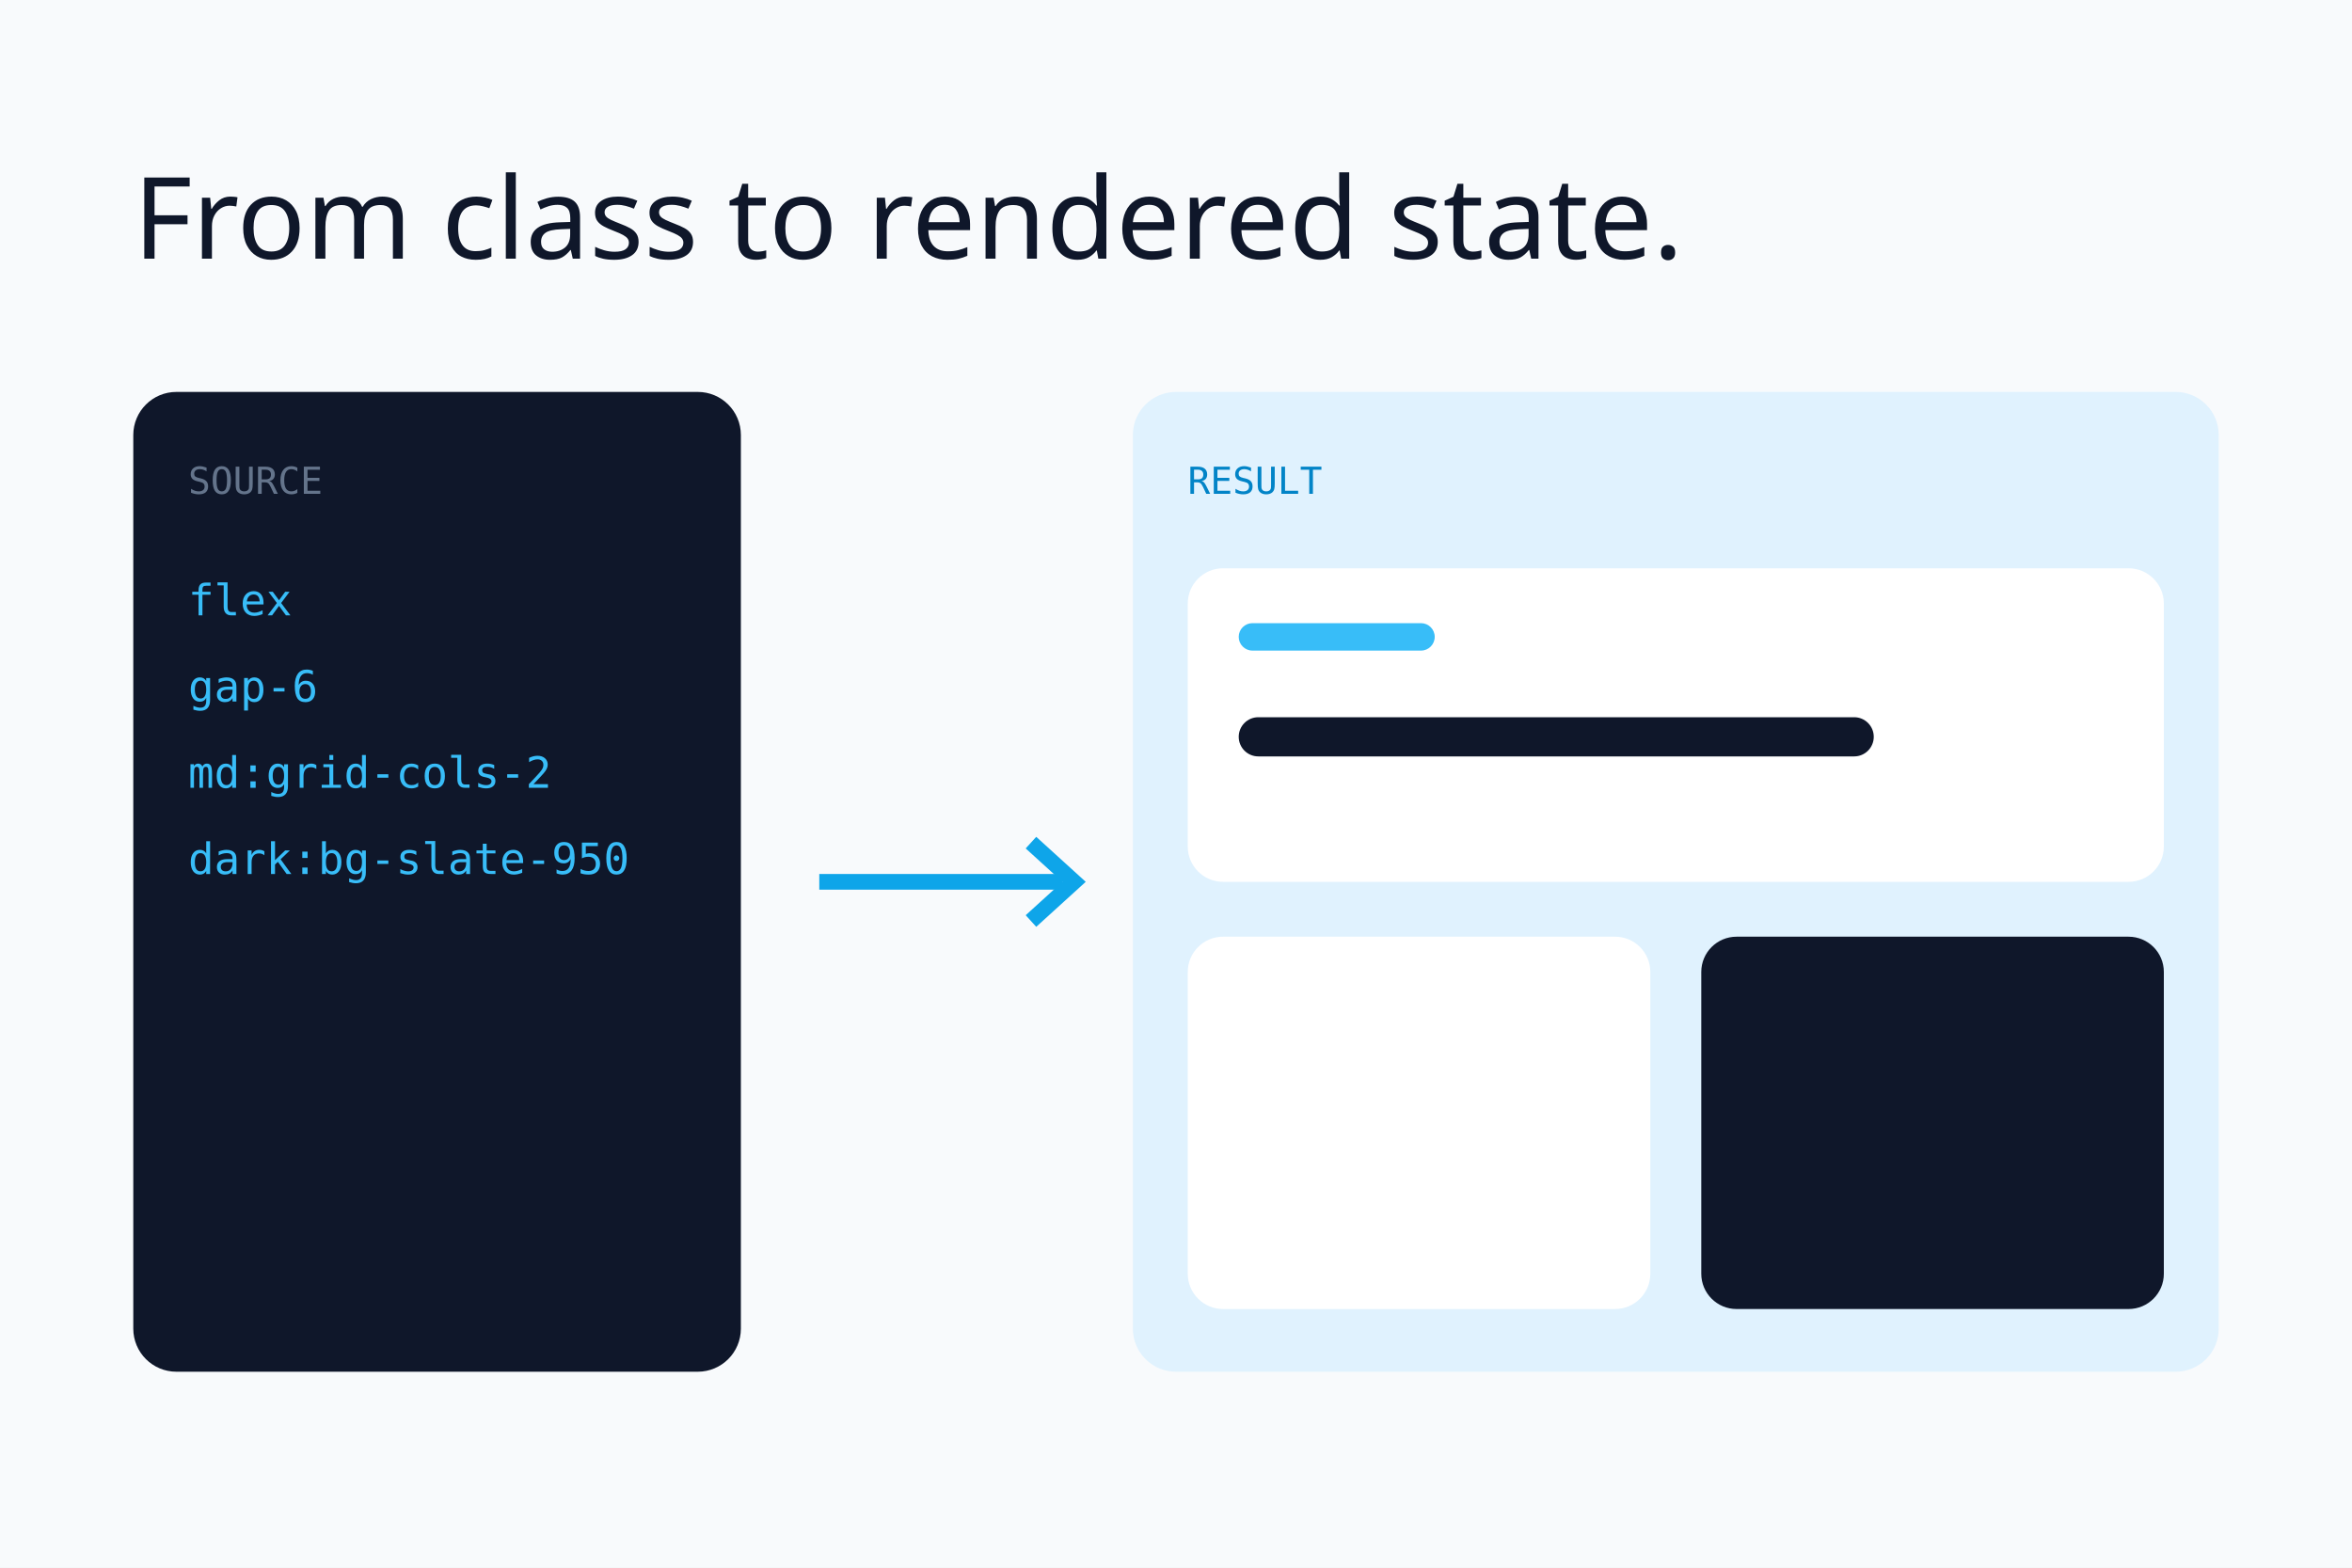
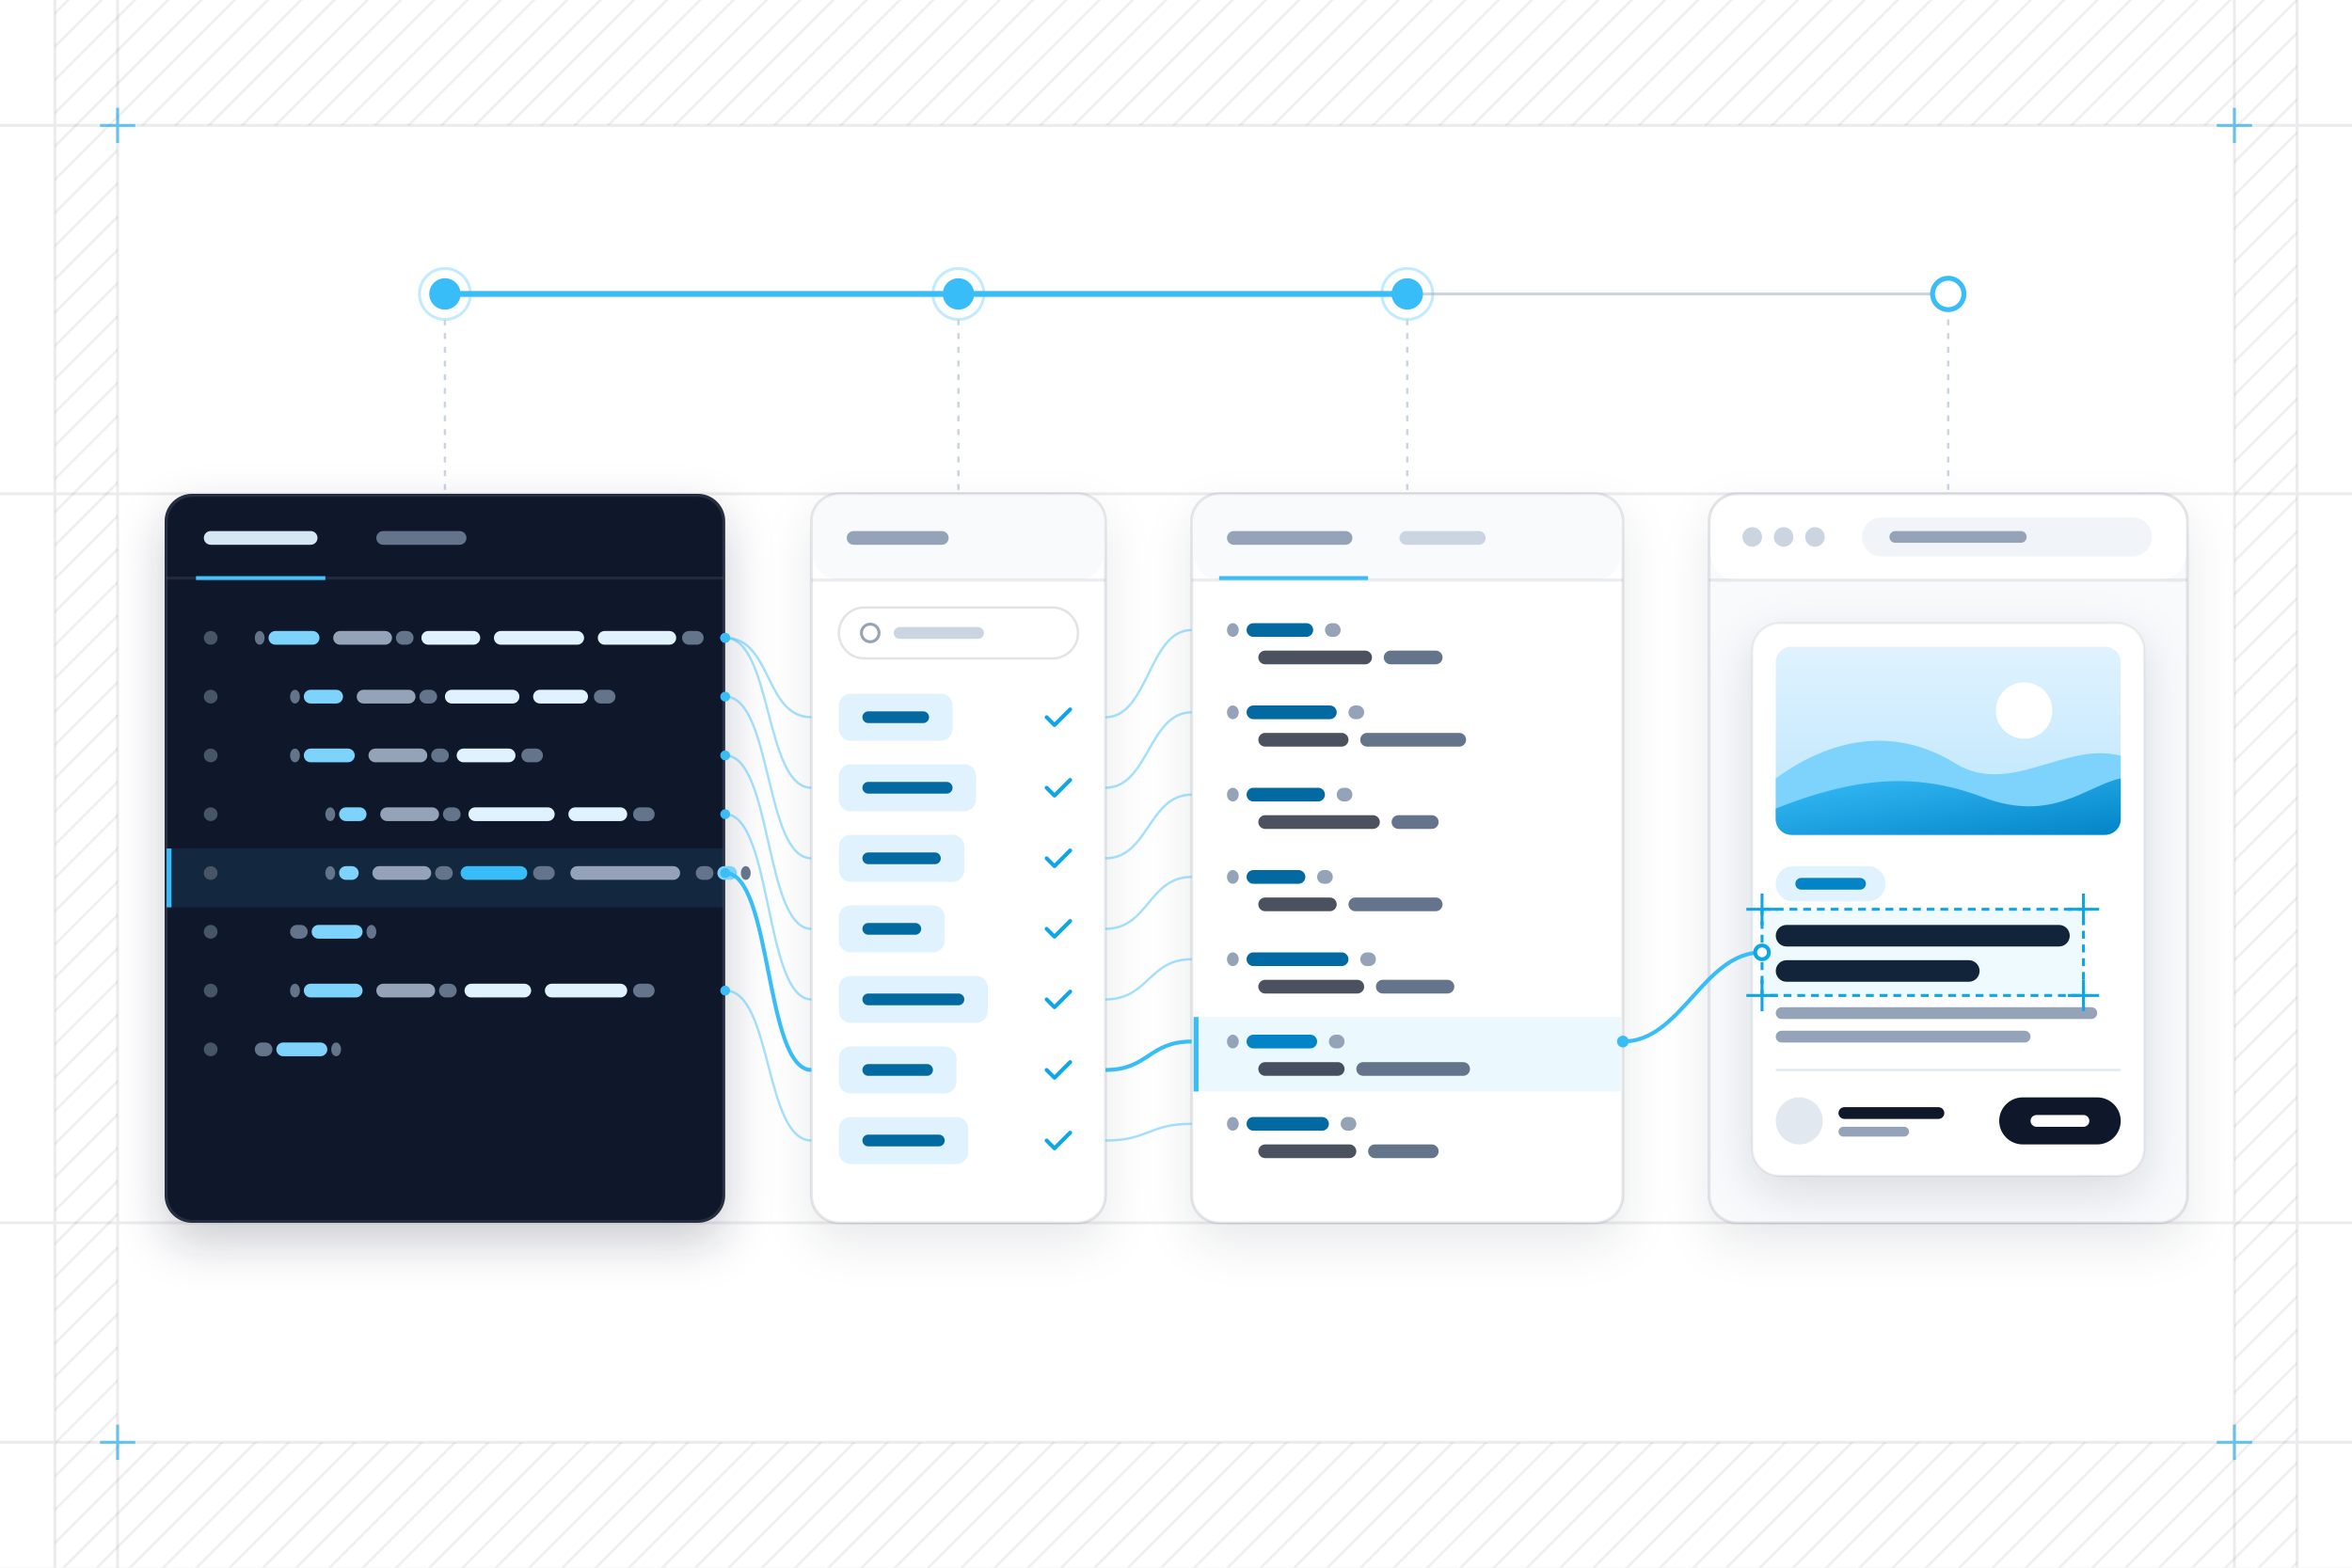
<svg xmlns="http://www.w3.org/2000/svg" viewBox="0 0 1200 800">
-   <rect width="1200" height="800" fill="#f8fafc" />
-   <g transform="translate(68 90)">
-     <text x="0" y="42" font-family="ui-sans-serif, sans-serif" font-size="58" font-weight="500" fill="#0f172a">From class to rendered state.</text>
-     <g transform="translate(0 110)">
-       <rect width="310" height="500" rx="22" fill="#0f172a" />
-       <text x="28" y="52" font-family="ui-monospace, monospace" font-size="19" fill="#64748b">SOURCE</text>
-       <text x="28" y="114" font-family="ui-monospace, monospace" font-size="22" fill="#38bdf8">flex</text>
-       <text x="28" y="158" font-family="ui-monospace, monospace" font-size="22" fill="#38bdf8">gap-6</text>
-       <text x="28" y="202" font-family="ui-monospace, monospace" font-size="22" fill="#38bdf8">md:grid-cols-2</text>
-       <text x="28" y="246" font-family="ui-monospace, monospace" font-size="22" fill="#38bdf8">dark:bg-slate-950</text>
-     </g>
-     <path d="M350 360H474" stroke="#0ea5e9" stroke-width="8" />
-     <path d="m458 340 22 20-22 20" fill="none" stroke="#0ea5e9" stroke-width="8" />
-     <g transform="translate(510 110)">
-       <rect width="554" height="500" rx="22" fill="#e0f2fe" />
-       <text x="28" y="52" font-family="ui-monospace, monospace" font-size="19" fill="#0284c7">RESULT</text>
-       <rect x="28" y="90" width="498" height="160" rx="18" fill="#ffffff" />
-       <rect x="54" y="118" width="100" height="14" rx="7" fill="#38bdf8" />
-       <rect x="54" y="166" width="324" height="20" rx="10" fill="#0f172a" />
-       <rect x="28" y="278" width="236" height="190" rx="18" fill="#ffffff" />
-       <rect x="290" y="278" width="236" height="190" rx="18" fill="#0f172a" />
-     </g>
-   </g>
+   <defs>
+     <pattern id="ht" width="12" height="12" patternUnits="userSpaceOnUse" patternTransform="rotate(45)">
+       <rect width="1.2" height="12" fill="#0F172A" fill-opacity="0.07" />
+     </pattern>
+     <filter id="sh" filterUnits="userSpaceOnUse" x="0" y="0" width="1200" height="800">
+       <feGaussianBlur stdDeviation="12" />
+     </filter>
+     <linearGradient id="imgSky" x1="0" y1="0" x2="0" y2="1">
+       <stop stop-color="#E0F2FE" />
+       <stop offset="1" stop-color="#BAE6FD" />
+     </linearGradient>
+     <linearGradient id="imgHill" x1="0" y1="0" x2="1" y2="1">
+       <stop stop-color="#38BDF8" />
+       <stop offset="1" stop-color="#0284C7" />
+     </linearGradient>
+   </defs>
+   <rect x="0" y="0" width="1200" height="800" fill="#FFFFFF" />
+   <g fill="url(#ht)">
+     <rect x="28" y="0" width="32" height="800" />
+     <rect x="1140" y="0" width="32" height="800" />
+     <rect x="60" y="0" width="1080" height="64" />
+     <rect x="60" y="736" width="1080" height="64" />
+   </g>
+   <path d="M0 64H1200M0 252H1200M0 624H1200M0 736H1200M28 0V800M60 0V800M1140 0V800M1172 0V800" stroke="#0F172A" stroke-opacity=".08" stroke-width="1.5" />
+   <path d="M227 150H994" stroke="#CBD5E1" stroke-width="1.5" />
+   <path d="M227 150H718" stroke="#38BDF8" stroke-width="3" />
+   <circle cx="227" cy="150" r="8" fill="#38BDF8" />
+   <circle cx="227" cy="150" r="13" fill="none" stroke="#38BDF8" stroke-opacity=".3" stroke-width="1.5" />
+   <path d="M227 163V251" stroke="#CBD5E1" stroke-width="1.2" stroke-dasharray="3 4" />
+   <circle cx="489" cy="150" r="8" fill="#38BDF8" />
+   <circle cx="489" cy="150" r="13" fill="none" stroke="#38BDF8" stroke-opacity=".3" stroke-width="1.5" />
+   <path d="M489 163V251" stroke="#CBD5E1" stroke-width="1.2" stroke-dasharray="3 4" />
+   <circle cx="718" cy="150" r="8" fill="#38BDF8" />
+   <circle cx="718" cy="150" r="13" fill="none" stroke="#38BDF8" stroke-opacity=".3" stroke-width="1.5" />
+   <path d="M718 163V251" stroke="#CBD5E1" stroke-width="1.2" stroke-dasharray="3 4" />
+   <circle cx="994" cy="150" r="8" fill="#FFFFFF" stroke="#38BDF8" stroke-width="2.5" />
+   <path d="M994 163V251" stroke="#CBD5E1" stroke-width="1.2" stroke-dasharray="3 4" />
+   <g filter="url(#sh)" opacity=".1">
+     <rect x="414" y="262" width="150" height="372" rx="14" fill="#0F172A" />
+   </g>
+   <g filter="url(#sh)" opacity=".1">
+     <rect x="608" y="262" width="220" height="372" rx="14" fill="#0F172A" />
+   </g>
+   <g filter="url(#sh)" opacity=".1">
+     <rect x="872" y="262" width="244" height="372" rx="14" fill="#0F172A" />
+   </g>
+   <g filter="url(#sh)" opacity=".22">
+     <rect x="84" y="262" width="286" height="372" rx="14" fill="#0F172A" />
+   </g>
+   <rect x="84" y="252" width="286" height="372" rx="14" fill="#0F172A" />
+   <rect x="84.8" y="252.8" width="284.5" height="370.5" rx="13.5" fill="none" stroke="#FFFFFF" stroke-opacity=".1" stroke-width="1.5" />
+   <rect x="104" y="271" width="58" height="7" rx="3.5" fill="#E0F2FE" fill-opacity="0.95" />
+   <rect x="100" y="294" width="66" height="2" fill="#38BDF8" />
+   <rect x="192" y="271" width="46" height="7" rx="3.5" fill="#64748B" />
+   <path d="M85 295H369" stroke="#FFFFFF" stroke-opacity=".08" stroke-width="1.5" />
+   <rect x="104" y="322" width="7" height="7" rx="3.5" fill="#475569" />
+   <rect x="130" y="322" width="5" height="7" rx="3.5" fill="#64748B" />
+   <rect x="137" y="322" width="26" height="7" rx="3.5" fill="#7DD3FC" />
+   <rect x="170" y="322" width="30" height="7" rx="3.5" fill="#94A3B8" />
+   <rect x="202" y="322" width="9" height="7" rx="3.5" fill="#64748B" />
+   <rect x="215" y="322" width="30" height="7" rx="3.5" fill="#E0F2FE" />
+   <rect x="252" y="322" width="46" height="7" rx="3.5" fill="#E0F2FE" />
+   <rect x="305" y="322" width="40" height="7" rx="3.5" fill="#E0F2FE" />
+   <rect x="348" y="322" width="11" height="7" rx="3.5" fill="#64748B" />
+   <rect x="104" y="352" width="7" height="7" rx="3.5" fill="#475569" />
+   <rect x="148" y="352" width="5" height="7" rx="3.5" fill="#64748B" />
+   <rect x="155" y="352" width="20" height="7" rx="3.5" fill="#7DD3FC" />
+   <rect x="182" y="352" width="30" height="7" rx="3.5" fill="#94A3B8" />
+   <rect x="214" y="352" width="9" height="7" rx="3.5" fill="#64748B" />
+   <rect x="227" y="352" width="38" height="7" rx="3.5" fill="#E0F2FE" />
+   <rect x="272" y="352" width="28" height="7" rx="3.5" fill="#E0F2FE" />
+   <rect x="303" y="352" width="11" height="7" rx="3.5" fill="#64748B" />
+   <rect x="104" y="382" width="7" height="7" rx="3.5" fill="#475569" />
+   <rect x="148" y="382" width="5" height="7" rx="3.5" fill="#64748B" />
+   <rect x="155" y="382" width="26" height="7" rx="3.5" fill="#7DD3FC" />
+   <rect x="188" y="382" width="30" height="7" rx="3.5" fill="#94A3B8" />
+   <rect x="220" y="382" width="9" height="7" rx="3.5" fill="#64748B" />
+   <rect x="233" y="382" width="30" height="7" rx="3.5" fill="#E0F2FE" />
+   <rect x="266" y="382" width="11" height="7" rx="3.5" fill="#64748B" />
+   <rect x="104" y="412" width="7" height="7" rx="3.5" fill="#475569" />
+   <rect x="166" y="412" width="5" height="7" rx="3.5" fill="#64748B" />
+   <rect x="173" y="412" width="14" height="7" rx="3.5" fill="#7DD3FC" />
+   <rect x="194" y="412" width="30" height="7" rx="3.5" fill="#94A3B8" />
+   <rect x="226" y="412" width="9" height="7" rx="3.5" fill="#64748B" />
+   <rect x="239" y="412" width="44" height="7" rx="3.5" fill="#E0F2FE" />
+   <rect x="290" y="412" width="30" height="7" rx="3.5" fill="#E0F2FE" />
+   <rect x="323" y="412" width="11" height="7" rx="3.5" fill="#64748B" />
+   <rect x="85" y="433" width="284" height="30" fill="#38BDF8" fill-opacity=".1" />
+   <rect x="85" y="433" width="2.5" height="30" fill="#38BDF8" />
+   <rect x="104" y="442" width="7" height="7" rx="3.5" fill="#475569" />
+   <rect x="166" y="442" width="5" height="7" rx="3.5" fill="#64748B" />
+   <rect x="173" y="442" width="10" height="7" rx="3.5" fill="#7DD3FC" />
+   <rect x="190" y="442" width="30" height="7" rx="3.5" fill="#94A3B8" />
+   <rect x="222" y="442" width="9" height="7" rx="3.5" fill="#64748B" />
+   <rect x="235" y="442" width="34" height="7" rx="3.5" fill="#38BDF8" />
+   <rect x="272" y="442" width="11" height="7" rx="3.5" fill="#64748B" />
+   <rect x="291" y="442" width="56" height="7" rx="3.5" fill="#94A3B8" />
+   <rect x="355" y="442" width="9" height="7" rx="3.5" fill="#64748B" />
+   <rect x="366" y="442" width="10" height="7" rx="3.5" fill="#7DD3FC" />
+   <rect x="378" y="442" width="5" height="7" rx="3.5" fill="#64748B" />
+   <rect x="104" y="472" width="7" height="7" rx="3.5" fill="#475569" />
+   <rect x="148" y="472" width="9" height="7" rx="3.5" fill="#64748B" />
+   <rect x="159" y="472" width="26" height="7" rx="3.5" fill="#7DD3FC" />
+   <rect x="187" y="472" width="5" height="7" rx="3.5" fill="#64748B" />
+   <rect x="104" y="502" width="7" height="7" rx="3.5" fill="#475569" />
+   <rect x="148" y="502" width="5" height="7" rx="3.5" fill="#64748B" />
+   <rect x="155" y="502" width="30" height="7" rx="3.5" fill="#7DD3FC" />
+   <rect x="192" y="502" width="30" height="7" rx="3.5" fill="#94A3B8" />
+   <rect x="224" y="502" width="9" height="7" rx="3.5" fill="#64748B" />
+   <rect x="237" y="502" width="34" height="7" rx="3.5" fill="#E0F2FE" />
+   <rect x="278" y="502" width="42" height="7" rx="3.5" fill="#E0F2FE" />
+   <rect x="323" y="502" width="11" height="7" rx="3.5" fill="#64748B" />
+   <rect x="104" y="532" width="7" height="7" rx="3.5" fill="#475569" />
+   <rect x="130" y="532" width="9" height="7" rx="3.5" fill="#64748B" />
+   <rect x="141" y="532" width="26" height="7" rx="3.5" fill="#7DD3FC" />
+   <rect x="169" y="532" width="5" height="7" rx="3.5" fill="#64748B" />
+   <rect x="414" y="252" width="150" height="372" rx="14" fill="#FFFFFF" stroke="#0F172A" stroke-opacity=".1" stroke-width="1.5" />
+   <rect x="414.8" y="252.8" width="148.5" height="43" rx="13.25" fill="#F8FAFC" />
+   <path d="M414 296H564" stroke="#0F172A" stroke-opacity=".08" stroke-width="1.5" />
+   <rect x="432" y="271" width="52" height="7" rx="3.5" fill="#94A3B8" />
+   <rect x="428" y="310" width="122" height="26" rx="13" fill="#FFFFFF" stroke="#0F172A" stroke-opacity=".12" stroke-width="1.2" />
+   <circle cx="444" cy="323" r="4.5" fill="none" stroke="#94A3B8" stroke-width="1.5" />
+   <rect x="456" y="320" width="46" height="6" rx="3" fill="#CBD5E1" />
+   <rect x="428" y="354" width="58" height="24" rx="6" fill="#E0F2FE" />
+   <rect x="440" y="363" width="34" height="6" rx="3" fill="#0369A1" />
+   <path d="M534 366l4 4l8 -8" fill="none" stroke="#0EA5E9" stroke-width="2" stroke-linecap="round" stroke-linejoin="round" />
+   <rect x="428" y="390" width="70" height="24" rx="6" fill="#E0F2FE" />
+   <rect x="440" y="399" width="46" height="6" rx="3" fill="#0369A1" />
+   <path d="M534 402l4 4l8 -8" fill="none" stroke="#0EA5E9" stroke-width="2" stroke-linecap="round" stroke-linejoin="round" />
+   <rect x="428" y="426" width="64" height="24" rx="6" fill="#E0F2FE" />
+   <rect x="440" y="435" width="40" height="6" rx="3" fill="#0369A1" />
+   <path d="M534 438l4 4l8 -8" fill="none" stroke="#0EA5E9" stroke-width="2" stroke-linecap="round" stroke-linejoin="round" />
+   <rect x="428" y="462" width="54" height="24" rx="6" fill="#E0F2FE" />
+   <rect x="440" y="471" width="30" height="6" rx="3" fill="#0369A1" />
+   <path d="M534 474l4 4l8 -8" fill="none" stroke="#0EA5E9" stroke-width="2" stroke-linecap="round" stroke-linejoin="round" />
+   <rect x="428" y="498" width="76" height="24" rx="6" fill="#E0F2FE" />
+   <rect x="440" y="507" width="52" height="6" rx="3" fill="#0369A1" />
+   <path d="M534 510l4 4l8 -8" fill="none" stroke="#0EA5E9" stroke-width="2" stroke-linecap="round" stroke-linejoin="round" />
+   <rect x="428" y="534" width="60" height="24" rx="6" fill="#E0F2FE" />
+   <rect x="440" y="543" width="36" height="6" rx="3" fill="#0369A1" />
+   <path d="M534 546l4 4l8 -8" fill="none" stroke="#0EA5E9" stroke-width="2" stroke-linecap="round" stroke-linejoin="round" />
+   <rect x="428" y="570" width="66" height="24" rx="6" fill="#E0F2FE" />
+   <rect x="440" y="579" width="42" height="6" rx="3" fill="#0369A1" />
+   <path d="M534 582l4 4l8 -8" fill="none" stroke="#0EA5E9" stroke-width="2" stroke-linecap="round" stroke-linejoin="round" />
+   <path d="M370 325.5C394 325.5 390 366 414 366" fill="none" stroke="#38BDF8" stroke-opacity="0.45" stroke-width="1.2" />
+   <circle cx="370" cy="325.5" r="2.5" fill="#38BDF8" />
+   <path d="M370 325.5C394 325.5 390 402 414 402" fill="none" stroke="#38BDF8" stroke-opacity="0.45" stroke-width="1.2" />
+   <circle cx="370" cy="325.5" r="2.5" fill="#38BDF8" />
+   <path d="M370 355.5C394 355.5 390 438 414 438" fill="none" stroke="#38BDF8" stroke-opacity="0.45" stroke-width="1.2" />
+   <circle cx="370" cy="355.5" r="2.5" fill="#38BDF8" />
+   <path d="M370 385.5C394 385.5 390 474 414 474" fill="none" stroke="#38BDF8" stroke-opacity="0.45" stroke-width="1.2" />
+   <circle cx="370" cy="385.5" r="2.5" fill="#38BDF8" />
+   <path d="M370 415.5C394 415.5 390 510 414 510" fill="none" stroke="#38BDF8" stroke-opacity="0.45" stroke-width="1.2" />
+   <circle cx="370" cy="415.5" r="2.5" fill="#38BDF8" />
+   <path d="M370 445.5C394 445.5 390 546 414 546" fill="none" stroke="#38BDF8" stroke-opacity="1" stroke-width="2" />
+   <circle cx="370" cy="445.5" r="2.5" fill="#38BDF8" />
+   <path d="M370 505.5C394 505.5 390 582 414 582" fill="none" stroke="#38BDF8" stroke-opacity="0.45" stroke-width="1.2" />
+   <circle cx="370" cy="505.5" r="2.5" fill="#38BDF8" />
+   <rect x="608" y="252" width="220" height="372" rx="14" fill="#FFFFFF" stroke="#0F172A" stroke-opacity=".1" stroke-width="1.5" />
+   <rect x="608.8" y="252.8" width="218.5" height="43" rx="13.25" fill="#F8FAFC" />
+   <path d="M608 296H828" stroke="#0F172A" stroke-opacity=".08" stroke-width="1.5" />
+   <rect x="626" y="271" width="64" height="7" rx="3.5" fill="#94A3B8" />
+   <rect x="622" y="294" width="76" height="2" fill="#38BDF8" />
+   <rect x="714" y="271" width="44" height="7" rx="3.5" fill="#CBD5E1" />
+   <rect x="626" y="318" width="6" height="7" rx="3.5" fill="#94A3B8" />
+   <rect x="636" y="318" width="34" height="7" rx="3.5" fill="#0369A1" />
+   <rect x="676" y="318" width="8" height="7" rx="3.5" fill="#94A3B8" />
+   <rect x="642" y="332" width="58" height="7" rx="3.5" fill="#0F172A" fill-opacity="0.75" />
+   <rect x="706" y="332" width="30" height="7" rx="3.5" fill="#64748B" />
+   <rect x="626" y="360" width="6" height="7" rx="3.5" fill="#94A3B8" />
+   <rect x="636" y="360" width="46" height="7" rx="3.5" fill="#0369A1" />
+   <rect x="688" y="360" width="8" height="7" rx="3.5" fill="#94A3B8" />
+   <rect x="642" y="374" width="46" height="7" rx="3.5" fill="#0F172A" fill-opacity="0.75" />
+   <rect x="694" y="374" width="54" height="7" rx="3.5" fill="#64748B" />
+   <rect x="626" y="402" width="6" height="7" rx="3.5" fill="#94A3B8" />
+   <rect x="636" y="402" width="40" height="7" rx="3.5" fill="#0369A1" />
+   <rect x="682" y="402" width="8" height="7" rx="3.5" fill="#94A3B8" />
+   <rect x="642" y="416" width="62" height="7" rx="3.5" fill="#0F172A" fill-opacity="0.75" />
+   <rect x="710" y="416" width="24" height="7" rx="3.5" fill="#64748B" />
+   <rect x="626" y="444" width="6" height="7" rx="3.5" fill="#94A3B8" />
+   <rect x="636" y="444" width="30" height="7" rx="3.5" fill="#0369A1" />
+   <rect x="672" y="444" width="8" height="7" rx="3.5" fill="#94A3B8" />
+   <rect x="642" y="458" width="40" height="7" rx="3.5" fill="#0F172A" fill-opacity="0.75" />
+   <rect x="688" y="458" width="48" height="7" rx="3.5" fill="#64748B" />
+   <rect x="626" y="486" width="6" height="7" rx="3.5" fill="#94A3B8" />
+   <rect x="636" y="486" width="52" height="7" rx="3.5" fill="#0369A1" />
+   <rect x="694" y="486" width="8" height="7" rx="3.5" fill="#94A3B8" />
+   <rect x="642" y="500" width="54" height="7" rx="3.5" fill="#0F172A" fill-opacity="0.75" />
+   <rect x="702" y="500" width="40" height="7" rx="3.5" fill="#64748B" />
+   <rect x="609" y="519" width="218" height="38" fill="#38BDF8" fill-opacity=".1" />
+   <rect x="609" y="519" width="2.5" height="38" fill="#38BDF8" />
+   <rect x="626" y="528" width="6" height="7" rx="3.5" fill="#94A3B8" />
+   <rect x="636" y="528" width="36" height="7" rx="3.5" fill="#0284C7" />
+   <rect x="678" y="528" width="8" height="7" rx="3.5" fill="#94A3B8" />
+   <rect x="642" y="542" width="44" height="7" rx="3.5" fill="#0F172A" fill-opacity="0.75" />
+   <rect x="692" y="542" width="58" height="7" rx="3.5" fill="#64748B" />
+   <rect x="626" y="570" width="6" height="7" rx="3.5" fill="#94A3B8" />
+   <rect x="636" y="570" width="42" height="7" rx="3.5" fill="#0369A1" />
+   <rect x="684" y="570" width="8" height="7" rx="3.5" fill="#94A3B8" />
+   <rect x="642" y="584" width="50" height="7" rx="3.5" fill="#0F172A" fill-opacity="0.75" />
+   <rect x="698" y="584" width="36" height="7" rx="3.5" fill="#64748B" />
+   <path d="M564 366C586 366 586 321.5 608 321.5" fill="none" stroke="#38BDF8" stroke-opacity="0.45" stroke-width="1.2" />
+   <path d="M564 402C586 402 586 363.5 608 363.5" fill="none" stroke="#38BDF8" stroke-opacity="0.45" stroke-width="1.2" />
+   <path d="M564 438C586 438 586 405.5 608 405.5" fill="none" stroke="#38BDF8" stroke-opacity="0.45" stroke-width="1.2" />
+   <path d="M564 474C586 474 586 447.5 608 447.5" fill="none" stroke="#38BDF8" stroke-opacity="0.45" stroke-width="1.2" />
+   <path d="M564 510C586 510 586 489.5 608 489.5" fill="none" stroke="#38BDF8" stroke-opacity="0.45" stroke-width="1.2" />
+   <path d="M564 546C586 546 586 531.5 608 531.5" fill="none" stroke="#38BDF8" stroke-opacity="1" stroke-width="2" />
+   <path d="M564 582C586 582 586 573.5 608 573.5" fill="none" stroke="#38BDF8" stroke-opacity="0.45" stroke-width="1.2" />
+   <rect x="872" y="252" width="244" height="372" rx="14" fill="#F8FAFC" stroke="#0F172A" stroke-opacity=".1" stroke-width="1.5" />
+   <rect x="872.8" y="252.8" width="242.5" height="43" rx="13.25" fill="#FFFFFF" />
+   <path d="M872 296H1116" stroke="#0F172A" stroke-opacity=".08" stroke-width="1.5" />
+   <circle cx="894" cy="274" r="5" fill="#CBD5E1" />
+   <circle cx="910" cy="274" r="5" fill="#CBD5E1" />
+   <circle cx="926" cy="274" r="5" fill="#CBD5E1" />
+   <rect x="950" y="264" width="148" height="20" rx="10" fill="#F1F5F9" />
+   <rect x="964" y="271" width="70" height="6" rx="3" fill="#94A3B8" />
+   <g filter="url(#sh)" opacity=".14">
+     <rect x="894" y="326" width="200" height="282" rx="14" fill="#0F172A" />
+   </g>
+   <rect x="894" y="318" width="200" height="282" rx="14" fill="#FFFFFF" stroke="#0F172A" stroke-opacity=".06" stroke-width="1.2" />
+   <clipPath id="pic3">
+     <rect x="906" y="330" width="176" height="96" rx="8" />
+   </clipPath>
+   <g clip-path="url(#pic3)">
+     <rect x="906" y="330" width="176" height="96" fill="url(#imgSky)" />
+     <circle cx="1032.7" cy="362.6" r="14.4" fill="#FFFFFF" />
+     <path d="M906 397.2C937.7 374.2 969.4 372.2 997.5 389.5S1053.8 378 1082 385.7V426H906Z" fill="#7DD3FC" />
+     <path d="M906 412.6C944.7 397.2 976.4 393.4 1011.6 406.8S1064.4 401 1082 397.2V426H906Z" fill="url(#imgHill)" />
+   </g>
+   <rect x="906" y="442" width="56" height="18" rx="9" fill="#E0F2FE" />
+   <rect x="916" y="448" width="36" height="6" rx="3" fill="#0284C7" />
+   <rect x="906" y="472" width="150" height="11" rx="5.5" fill="#0F172A" />
+   <rect x="906" y="490" width="104" height="11" rx="5.5" fill="#0F172A" />
+   <rect x="906" y="514" width="164" height="6" rx="3" fill="#94A3B8" />
+   <rect x="906" y="526" width="130" height="6" rx="3" fill="#94A3B8" />
+   <path d="M906 546H1082" stroke="#E2E8F0" stroke-width="1.2" />
+   <circle cx="918" cy="572" r="12" fill="#E2E8F0" />
+   <rect x="938" y="565" width="54" height="6" rx="3" fill="#0F172A" />
+   <rect x="938" y="575" width="36" height="5" rx="2.5" fill="#94A3B8" />
+   <rect x="1020" y="560" width="62" height="24" rx="12" fill="#0F172A" />
+   <rect x="1036" y="569" width="30" height="6" rx="3" fill="#FFFFFF" />
+   <rect x="899" y="464" width="164" height="44" fill="#38BDF8" fill-opacity=".08" />
+   <rect x="899" y="464" width="164" height="44" fill="none" stroke="#0EA5E9" stroke-opacity="1" stroke-width="1.5" stroke-dasharray="4 3" />
+   <path d="M891 464H907M899 456V472M1055 464H1071M1063 456V472M891 508H907M899 500V516M1055 508H1071M1063 500V516" stroke="#0EA5E9" stroke-width="1.5" fill="none" />
+   <path d="M828 531.5C858 531.5 869 486 899 486" fill="none" stroke="#38BDF8" stroke-width="2" />
+   <circle cx="828" cy="531.5" r="3" fill="#38BDF8" />
+   <circle cx="899" cy="486" r="3.5" fill="#FFFFFF" stroke="#0EA5E9" stroke-width="2" />
+   <path d="M51 64H69M60 55V73M1131 64H1149M1140 55V73M51 736H69M60 727V745M1131 736H1149M1140 727V745" stroke="#0EA5E9" stroke-opacity=".6" stroke-width="1.5" fill="none" />
</svg>
